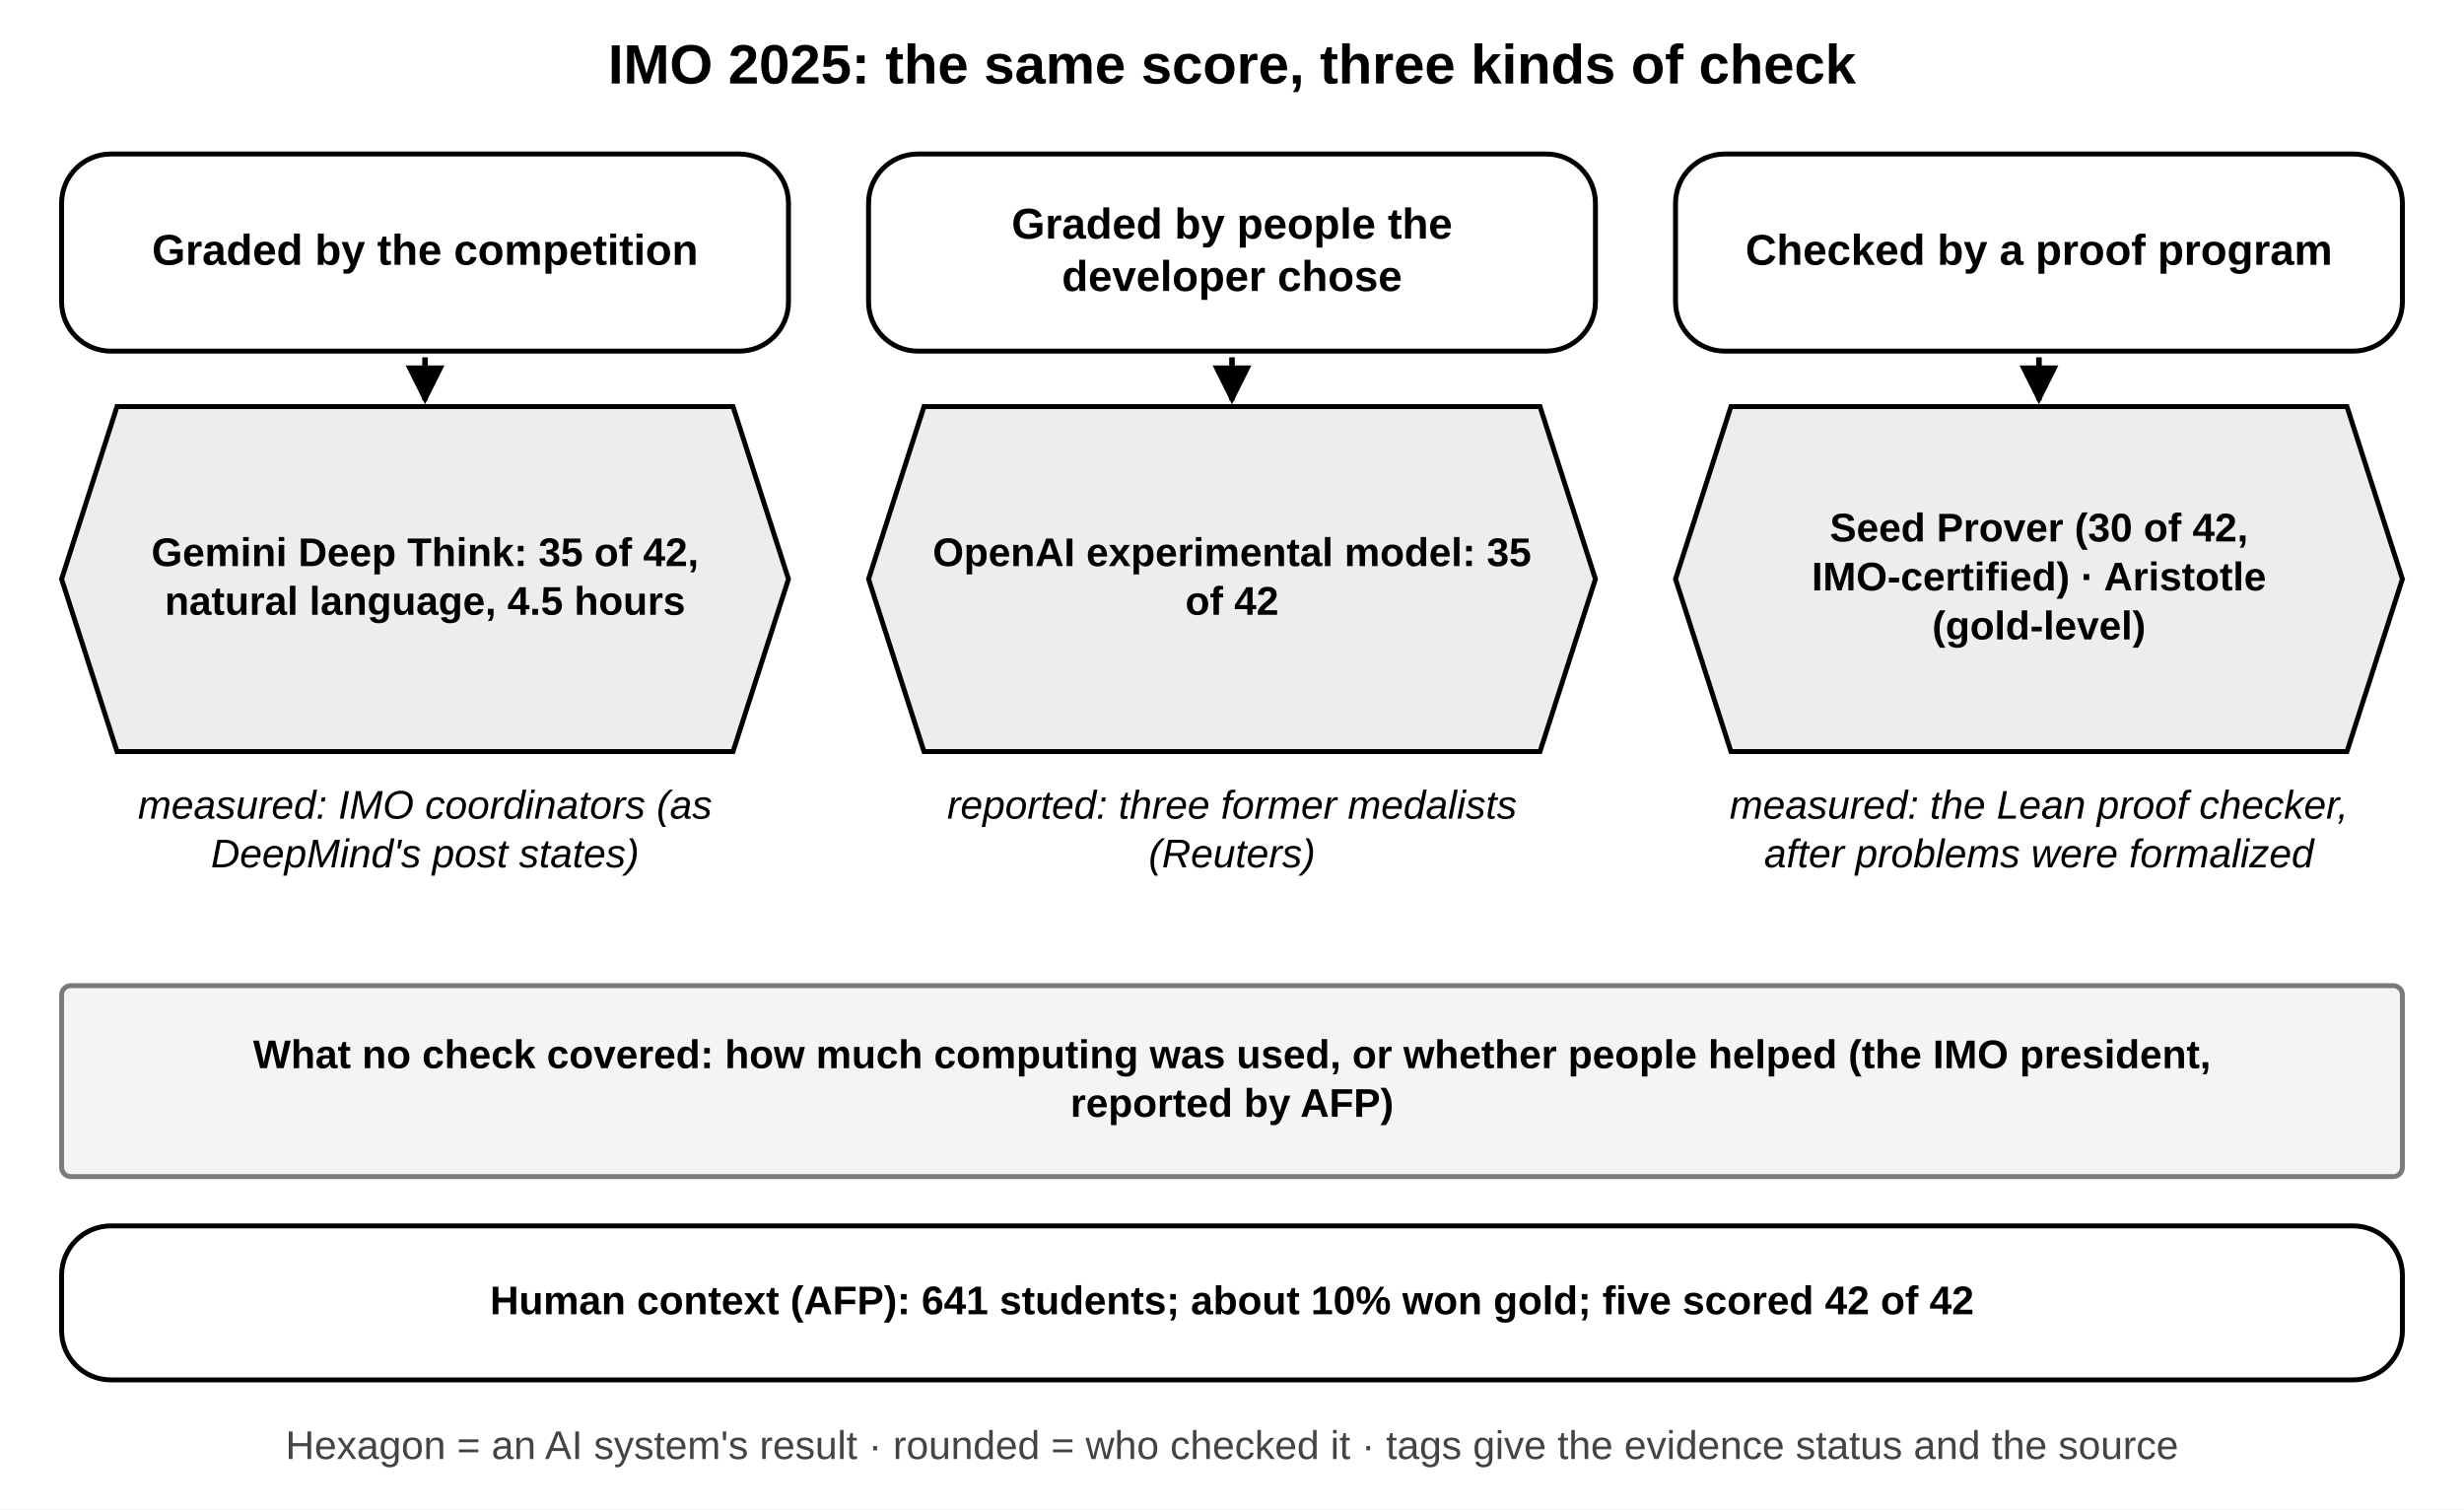
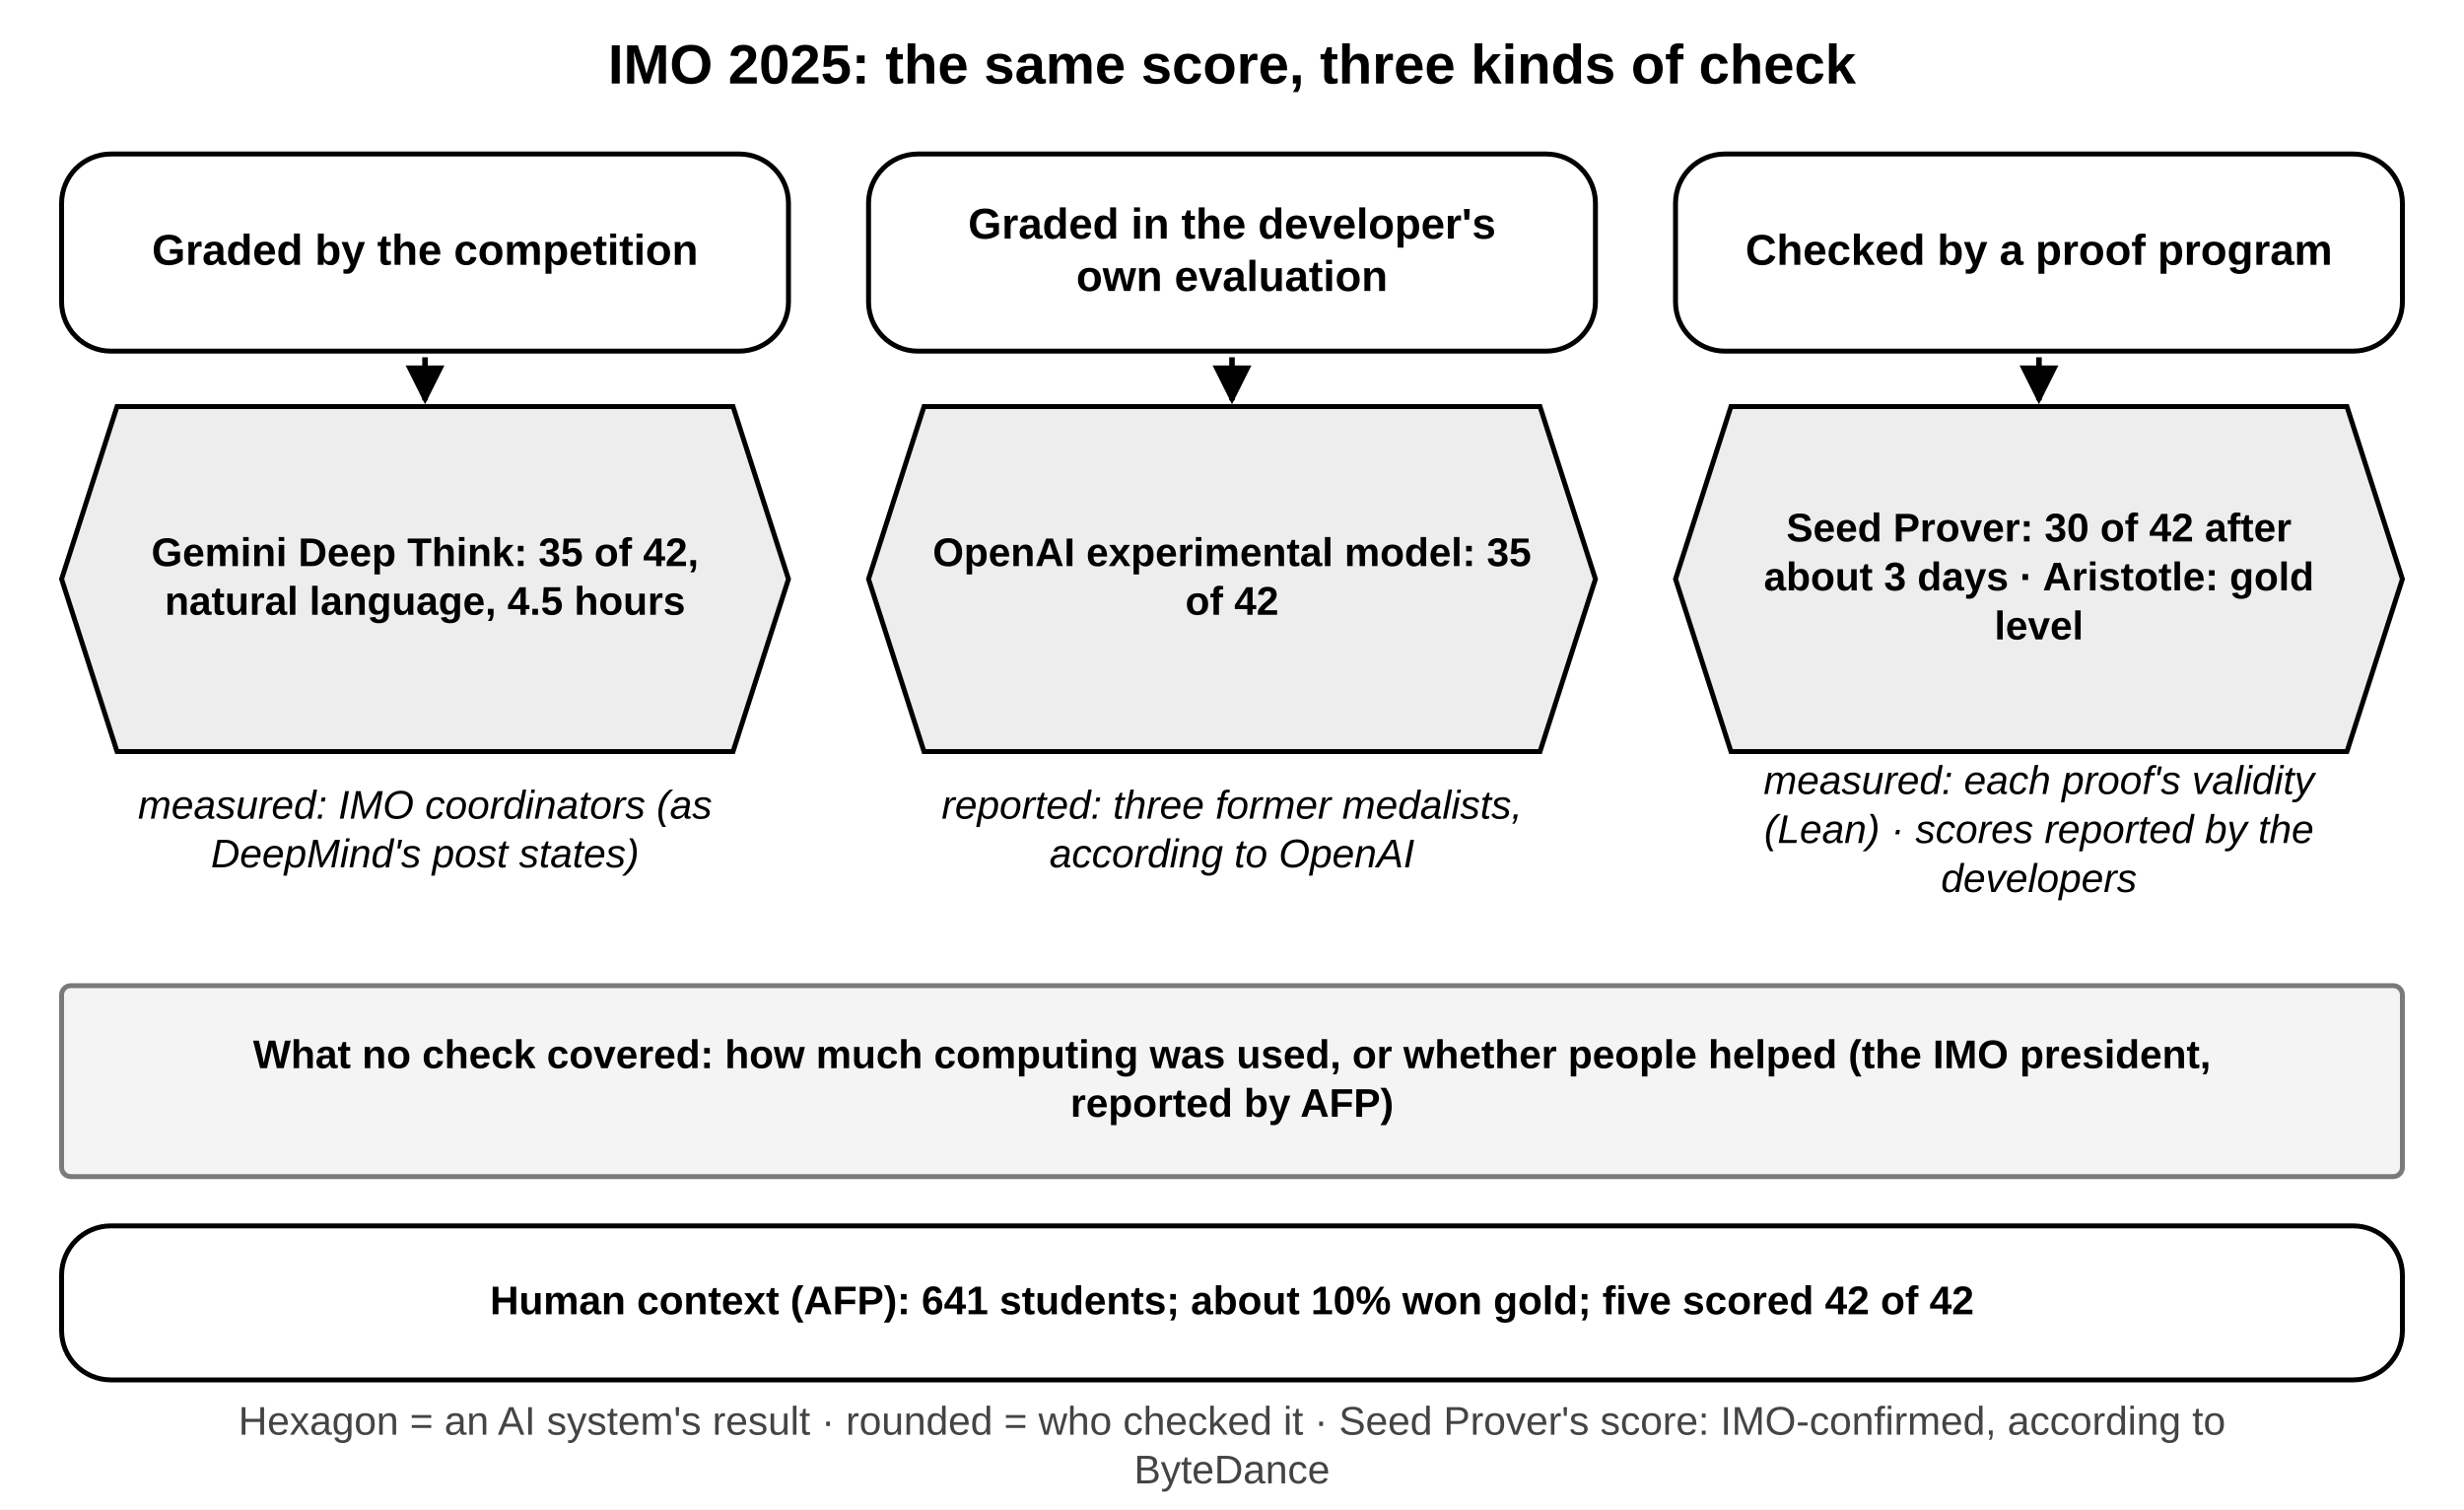
<svg xmlns="http://www.w3.org/2000/svg" viewBox="0 0 800 490" width="800" height="490" role="img" font-family="'Source Sans 3', 'Source Sans Pro', 'Helvetica Neue', Arial, sans-serif">
  <defs>
    <marker id="arrow-gray" viewBox="0 0 10 10" refX="9" refY="5" markerWidth="7" markerHeight="7" orient="auto-start-reverse">
      <path d="M0,0 L10,5 L0,10 z" fill="#000000" />
    </marker>
    <pattern id="hatch" patternUnits="userSpaceOnUse" width="8" height="8" patternTransform="rotate(45)">
      <rect width="8" height="8" fill="#FFFFFF" />
      <line x1="0" y1="0" x2="0" y2="8" stroke="#9A9A9A" stroke-width="1.3" />
    </pattern>
    <pattern id="dots" patternUnits="userSpaceOnUse" width="7" height="7">
      <rect width="7" height="7" fill="#FFFFFF" />
      <circle cx="3.5" cy="3.5" r="1.2" fill="#000" />
    </pattern>
  </defs>
  <rect width="800" height="490" fill="#FFFFFF" />
  <text x="400.0" y="22.0" font-size="18" font-weight="700" text-anchor="middle" dominant-baseline="middle" fill="#000000" style="">IMO 2025: the same score, three kinds of check</text>
  <rect x="20" y="50" width="236" height="64" rx="16" fill="#FFFFFF" stroke="#000000" stroke-width="1.6" />
  <text x="138.0" y="82.0" font-size="14" font-weight="600" text-anchor="middle" dominant-baseline="middle" fill="#000000" style="">Graded by the competition</text>
  <polygon points="38.0,132.0 238.0,132.0 256.0,188.0 238.0,244.0 38.0,244.0 20.0,188.0" fill="#EDEDED" stroke="#000000" stroke-width="1.6" />
  <text x="138.0" y="180.1" font-size="13" font-weight="600" text-anchor="middle" dominant-baseline="middle" fill="#000000" style="">Gemini Deep Think: 35 of 42,</text>
  <text x="138.0" y="195.9" font-size="13" font-weight="600" text-anchor="middle" dominant-baseline="middle" fill="#000000" style="">natural language, 4.5 hours</text>
  <path d="M138.0,116.0 L138.0,130.0" fill="none" stroke="#000000" stroke-width="1.8" marker-end="url(#arrow-gray)" />
  <text x="138.0" y="262.1" font-size="13" font-weight="normal" text-anchor="middle" dominant-baseline="middle" fill="#000000" style="font-style:italic;">measured: IMO coordinators (as</text>
  <text x="138.0" y="277.9" font-size="13" font-weight="normal" text-anchor="middle" dominant-baseline="middle" fill="#000000" style="font-style:italic;">DeepMind's post states)</text>
  <rect x="282" y="50" width="236" height="64" rx="16" fill="#FFFFFF" stroke="#000000" stroke-width="1.6" />
-   <text x="400.0" y="73.5" font-size="14" font-weight="600" text-anchor="middle" dominant-baseline="middle" fill="#000000" style="">Graded by people the</text>
-   <text x="400.0" y="90.5" font-size="14" font-weight="600" text-anchor="middle" dominant-baseline="middle" fill="#000000" style="">developer chose</text>
+   <text x="400.0" y="73.5" font-size="14" font-weight="600" text-anchor="middle" dominant-baseline="middle" fill="#000000" style="">Graded in the developer's</text>
+   <text x="400.0" y="90.5" font-size="14" font-weight="600" text-anchor="middle" dominant-baseline="middle" fill="#000000" style="">own evaluation</text>
  <polygon points="300.0,132.0 500.0,132.0 518.0,188.0 500.0,244.0 300.0,244.0 282.0,188.0" fill="#EDEDED" stroke="#000000" stroke-width="1.6" />
  <text x="400.0" y="180.1" font-size="13" font-weight="600" text-anchor="middle" dominant-baseline="middle" fill="#000000" style="">OpenAI experimental model: 35</text>
  <text x="400.0" y="195.9" font-size="13" font-weight="600" text-anchor="middle" dominant-baseline="middle" fill="#000000" style="">of 42</text>
  <path d="M400.0,116.0 L400.0,130.0" fill="none" stroke="#000000" stroke-width="1.8" marker-end="url(#arrow-gray)" />
-   <text x="400.0" y="262.1" font-size="13" font-weight="normal" text-anchor="middle" dominant-baseline="middle" fill="#000000" style="font-style:italic;">reported: three former medalists</text>
-   <text x="400.0" y="277.9" font-size="13" font-weight="normal" text-anchor="middle" dominant-baseline="middle" fill="#000000" style="font-style:italic;">(Reuters)</text>
+   <text x="400.0" y="262.1" font-size="13" font-weight="normal" text-anchor="middle" dominant-baseline="middle" fill="#000000" style="font-style:italic;">reported: three former medalists,</text>
+   <text x="400.0" y="277.9" font-size="13" font-weight="normal" text-anchor="middle" dominant-baseline="middle" fill="#000000" style="font-style:italic;">according to OpenAI</text>
  <rect x="544" y="50" width="236" height="64" rx="16" fill="#FFFFFF" stroke="#000000" stroke-width="1.6" />
  <text x="662.0" y="82.0" font-size="14" font-weight="600" text-anchor="middle" dominant-baseline="middle" fill="#000000" style="">Checked by a proof program</text>
  <polygon points="562.0,132.0 762.0,132.0 780.0,188.0 762.0,244.0 562.0,244.0 544.0,188.0" fill="#EDEDED" stroke="#000000" stroke-width="1.6" />
-   <text x="662.0" y="172.1" font-size="13" font-weight="600" text-anchor="middle" dominant-baseline="middle" fill="#000000" style="">Seed Prover (30 of 42,</text>
-   <text x="662.0" y="188.0" font-size="13" font-weight="600" text-anchor="middle" dominant-baseline="middle" fill="#000000" style="">IMO-certified) · Aristotle</text>
-   <text x="662.0" y="203.9" font-size="13" font-weight="600" text-anchor="middle" dominant-baseline="middle" fill="#000000" style="">(gold-level)</text>
+   <text x="662.0" y="172.1" font-size="13" font-weight="600" text-anchor="middle" dominant-baseline="middle" fill="#000000" style="">Seed Prover: 30 of 42 after</text>
+   <text x="662.0" y="188.0" font-size="13" font-weight="600" text-anchor="middle" dominant-baseline="middle" fill="#000000" style="">about 3 days · Aristotle: gold</text>
+   <text x="662.0" y="203.9" font-size="13" font-weight="600" text-anchor="middle" dominant-baseline="middle" fill="#000000" style="">level</text>
  <path d="M662.0,116.0 L662.0,130.0" fill="none" stroke="#000000" stroke-width="1.8" marker-end="url(#arrow-gray)" />
-   <text x="662.0" y="262.1" font-size="13" font-weight="normal" text-anchor="middle" dominant-baseline="middle" fill="#000000" style="font-style:italic;">measured: the Lean proof checker,</text>
-   <text x="662.0" y="277.9" font-size="13" font-weight="normal" text-anchor="middle" dominant-baseline="middle" fill="#000000" style="font-style:italic;">after problems were formalized</text>
+   <text x="662.0" y="254.1" font-size="13" font-weight="normal" text-anchor="middle" dominant-baseline="middle" fill="#000000" style="font-style:italic;">measured: each proof's validity</text>
+   <text x="662.0" y="270.0" font-size="13" font-weight="normal" text-anchor="middle" dominant-baseline="middle" fill="#000000" style="font-style:italic;">(Lean) · scores reported by the</text>
+   <text x="662.0" y="285.9" font-size="13" font-weight="normal" text-anchor="middle" dominant-baseline="middle" fill="#000000" style="font-style:italic;">developers</text>
  <rect x="20" y="320" width="760" height="62" rx="3" fill="#F4F4F4" stroke="#7A7A7A" stroke-width="1.6" />
  <text x="400.0" y="343.1" font-size="13" font-weight="600" text-anchor="middle" dominant-baseline="middle" fill="#000000" style="">What no check covered: how much computing was used, or whether people helped (the IMO president,</text>
  <text x="400.0" y="358.9" font-size="13" font-weight="600" text-anchor="middle" dominant-baseline="middle" fill="#000000" style="">reported by AFP)</text>
  <rect x="20" y="398" width="760" height="50" rx="16" fill="#FFFFFF" stroke="#000000" stroke-width="1.6" />
  <text x="400.0" y="423.0" font-size="13" font-weight="600" text-anchor="middle" dominant-baseline="middle" fill="#000000" style="">Human context (AFP): 641 students; about 10% won gold; five scored 42 of 42</text>
-   <text x="400.0" y="470.0" font-size="13" font-weight="normal" text-anchor="middle" dominant-baseline="middle" fill="#444444" style="">Hexagon = an AI system's result · rounded = who checked it · tags give the evidence status and the source</text>
+   <text x="400.0" y="462.1" font-size="13" font-weight="normal" text-anchor="middle" dominant-baseline="middle" fill="#444444" style="">Hexagon = an AI system's result · rounded = who checked it · Seed Prover's score: IMO-confirmed, according to</text>
+   <text x="400.0" y="477.9" font-size="13" font-weight="normal" text-anchor="middle" dominant-baseline="middle" fill="#444444" style="">ByteDance</text>
</svg>
